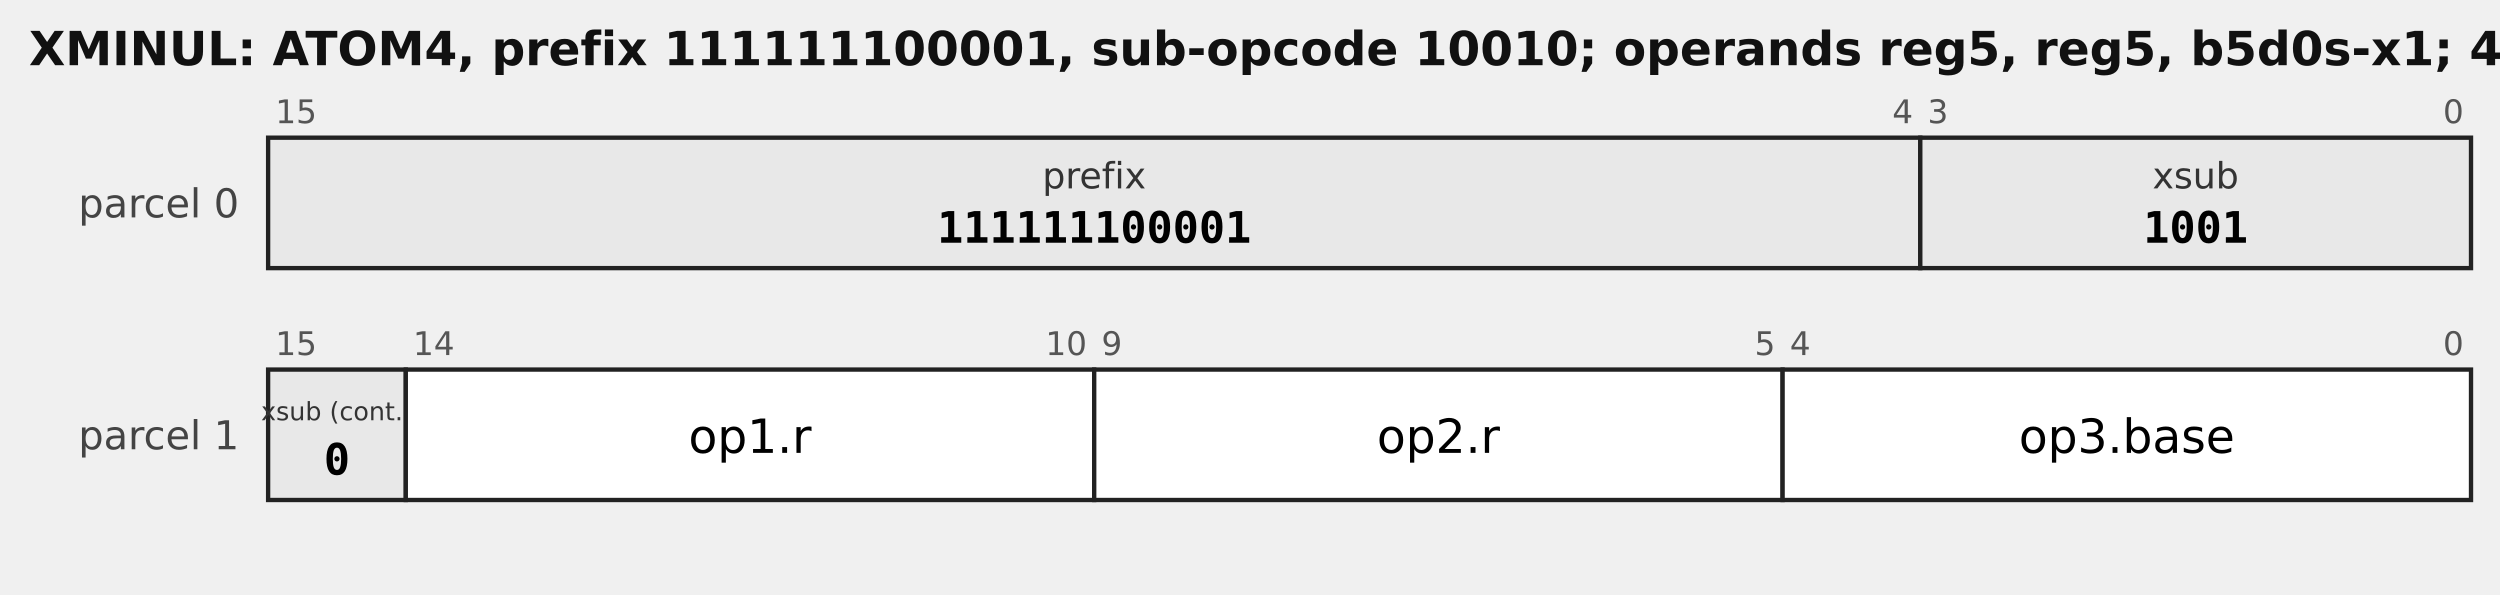
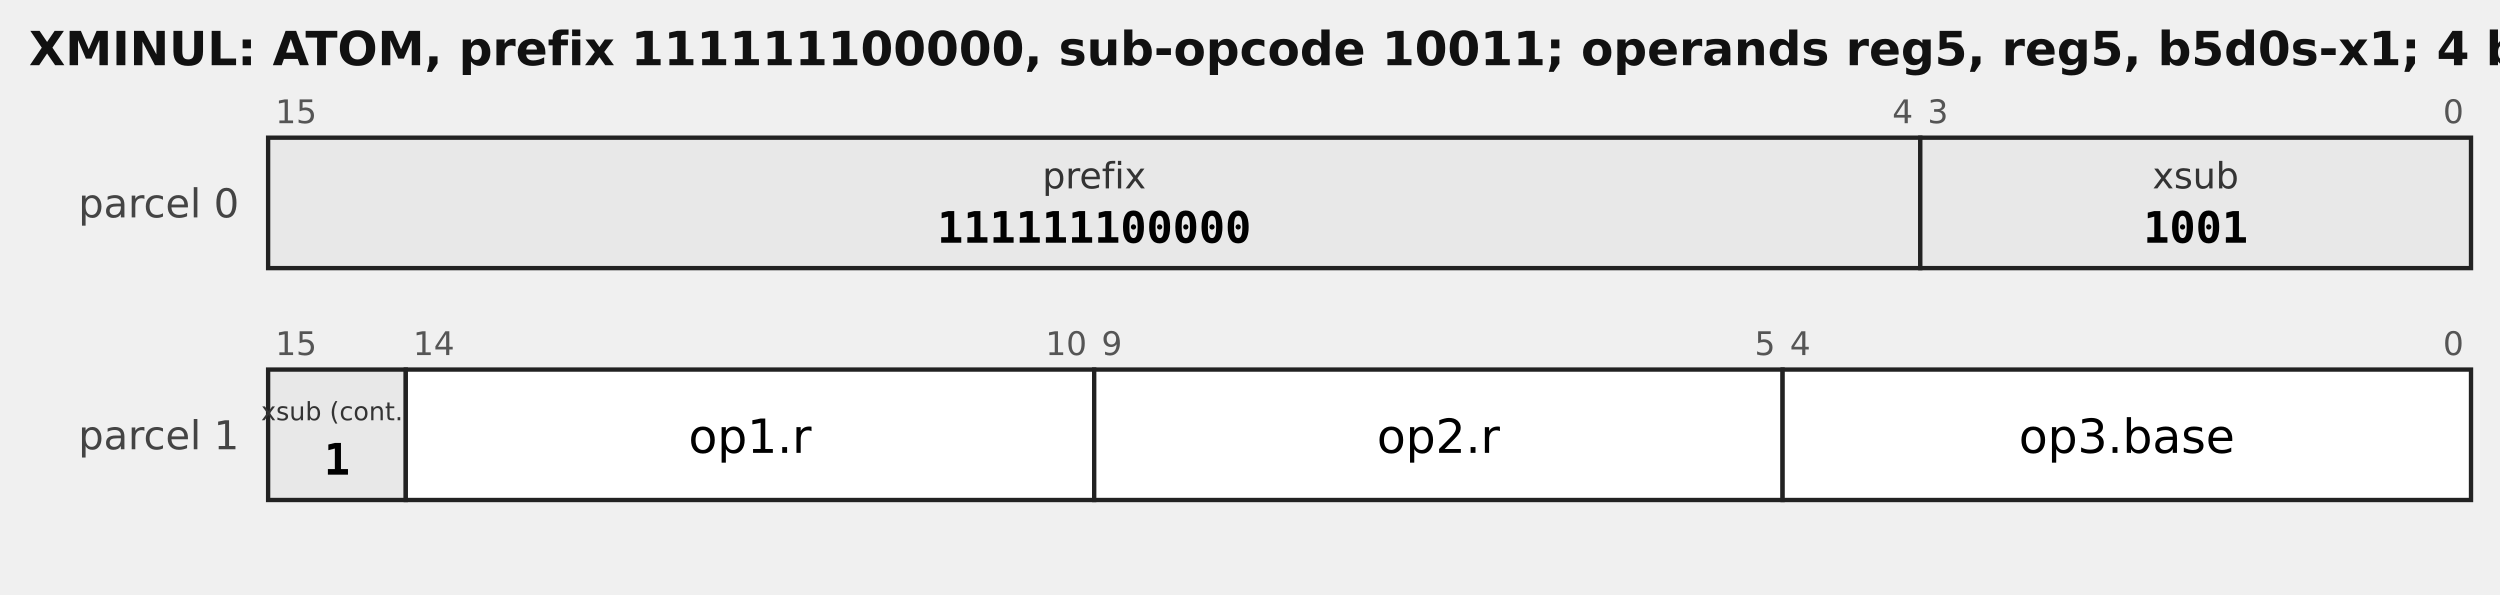
<svg xmlns="http://www.w3.org/2000/svg" width="690" height="164" viewBox="0 0 690 164" font-family="DejaVu Sans, sans-serif">
-   <text x="8" y="18" font-size="13" font-weight="bold" fill="#111">XMINUL: ATOM4, prefix 111111100001, sub-opcode 10010; operands reg5, reg5, b5d0s-x1; 4 bytes</text>
+   <text x="8" y="18" font-size="13" font-weight="bold" fill="#111">XMINUL: ATOM, prefix 111111100000, sub-opcode 10011; operands reg5, reg5, b5d0s-x1; 4 bytes</text>
  <text x="66" y="60" font-size="11" text-anchor="end" fill="#444">parcel 0</text>
  <rect x="74" y="38" width="456" height="36" fill="#e8e8e8" stroke="#222" stroke-width="1.2" />
  <text x="76" y="34" font-size="9" fill="#555" text-anchor="start">15</text>
  <text x="528" y="34" font-size="9" fill="#555" text-anchor="end">4</text>
  <text x="302.0" y="52" font-size="10.0" text-anchor="middle" font-family="DejaVu Sans, sans-serif" fill="#333">prefix</text>
-   <text x="302.0" y="67" font-size="12.0" text-anchor="middle" font-family="DejaVu Sans Mono, monospace" font-weight="bold">111111100001</text>
+   <text x="302.0" y="67" font-size="12.0" text-anchor="middle" font-family="DejaVu Sans Mono, monospace" font-weight="bold">111111100000</text>
  <rect x="530" y="38" width="152" height="36" fill="#e8e8e8" stroke="#222" stroke-width="1.2" />
  <text x="532" y="34" font-size="9" fill="#555" text-anchor="start">3</text>
  <text x="680" y="34" font-size="9" fill="#555" text-anchor="end">0</text>
  <text x="606.0" y="52" font-size="10.0" text-anchor="middle" font-family="DejaVu Sans, sans-serif" fill="#333">xsub</text>
  <text x="606.0" y="67" font-size="12.0" text-anchor="middle" font-family="DejaVu Sans Mono, monospace" font-weight="bold">1001</text>
  <text x="66" y="124" font-size="11" text-anchor="end" fill="#444">parcel 1</text>
  <rect x="74" y="102" width="38" height="36" fill="#e8e8e8" stroke="#222" stroke-width="1.2" />
  <text x="76" y="98" font-size="9" fill="#555" text-anchor="start">15</text>
  <text x="93.0" y="116" font-size="7.0" text-anchor="middle" font-family="DejaVu Sans, sans-serif" fill="#333">xsub (cont.)</text>
-   <text x="93.0" y="131" font-size="12.0" text-anchor="middle" font-family="DejaVu Sans Mono, monospace" font-weight="bold">0</text>
+   <text x="93.0" y="131" font-size="12.0" text-anchor="middle" font-family="DejaVu Sans Mono, monospace" font-weight="bold">1</text>
  <rect x="112" y="102" width="190" height="36" fill="#ffffff" stroke="#222" stroke-width="1.2" />
  <text x="114" y="98" font-size="9" fill="#555" text-anchor="start">14</text>
  <text x="300" y="98" font-size="9" fill="#555" text-anchor="end">10</text>
  <text x="207.0" y="125" font-size="13.0" text-anchor="middle" font-family="DejaVu Sans, sans-serif">op1.r</text>
  <rect x="302" y="102" width="190" height="36" fill="#ffffff" stroke="#222" stroke-width="1.2" />
  <text x="304" y="98" font-size="9" fill="#555" text-anchor="start">9</text>
  <text x="490" y="98" font-size="9" fill="#555" text-anchor="end">5</text>
  <text x="397.0" y="125" font-size="13.0" text-anchor="middle" font-family="DejaVu Sans, sans-serif">op2.r</text>
  <rect x="492" y="102" width="190" height="36" fill="#ffffff" stroke="#222" stroke-width="1.2" />
  <text x="494" y="98" font-size="9" fill="#555" text-anchor="start">4</text>
  <text x="680" y="98" font-size="9" fill="#555" text-anchor="end">0</text>
  <text x="587.0" y="125" font-size="13.0" text-anchor="middle" font-family="DejaVu Sans, sans-serif">op3.base</text>
</svg>
